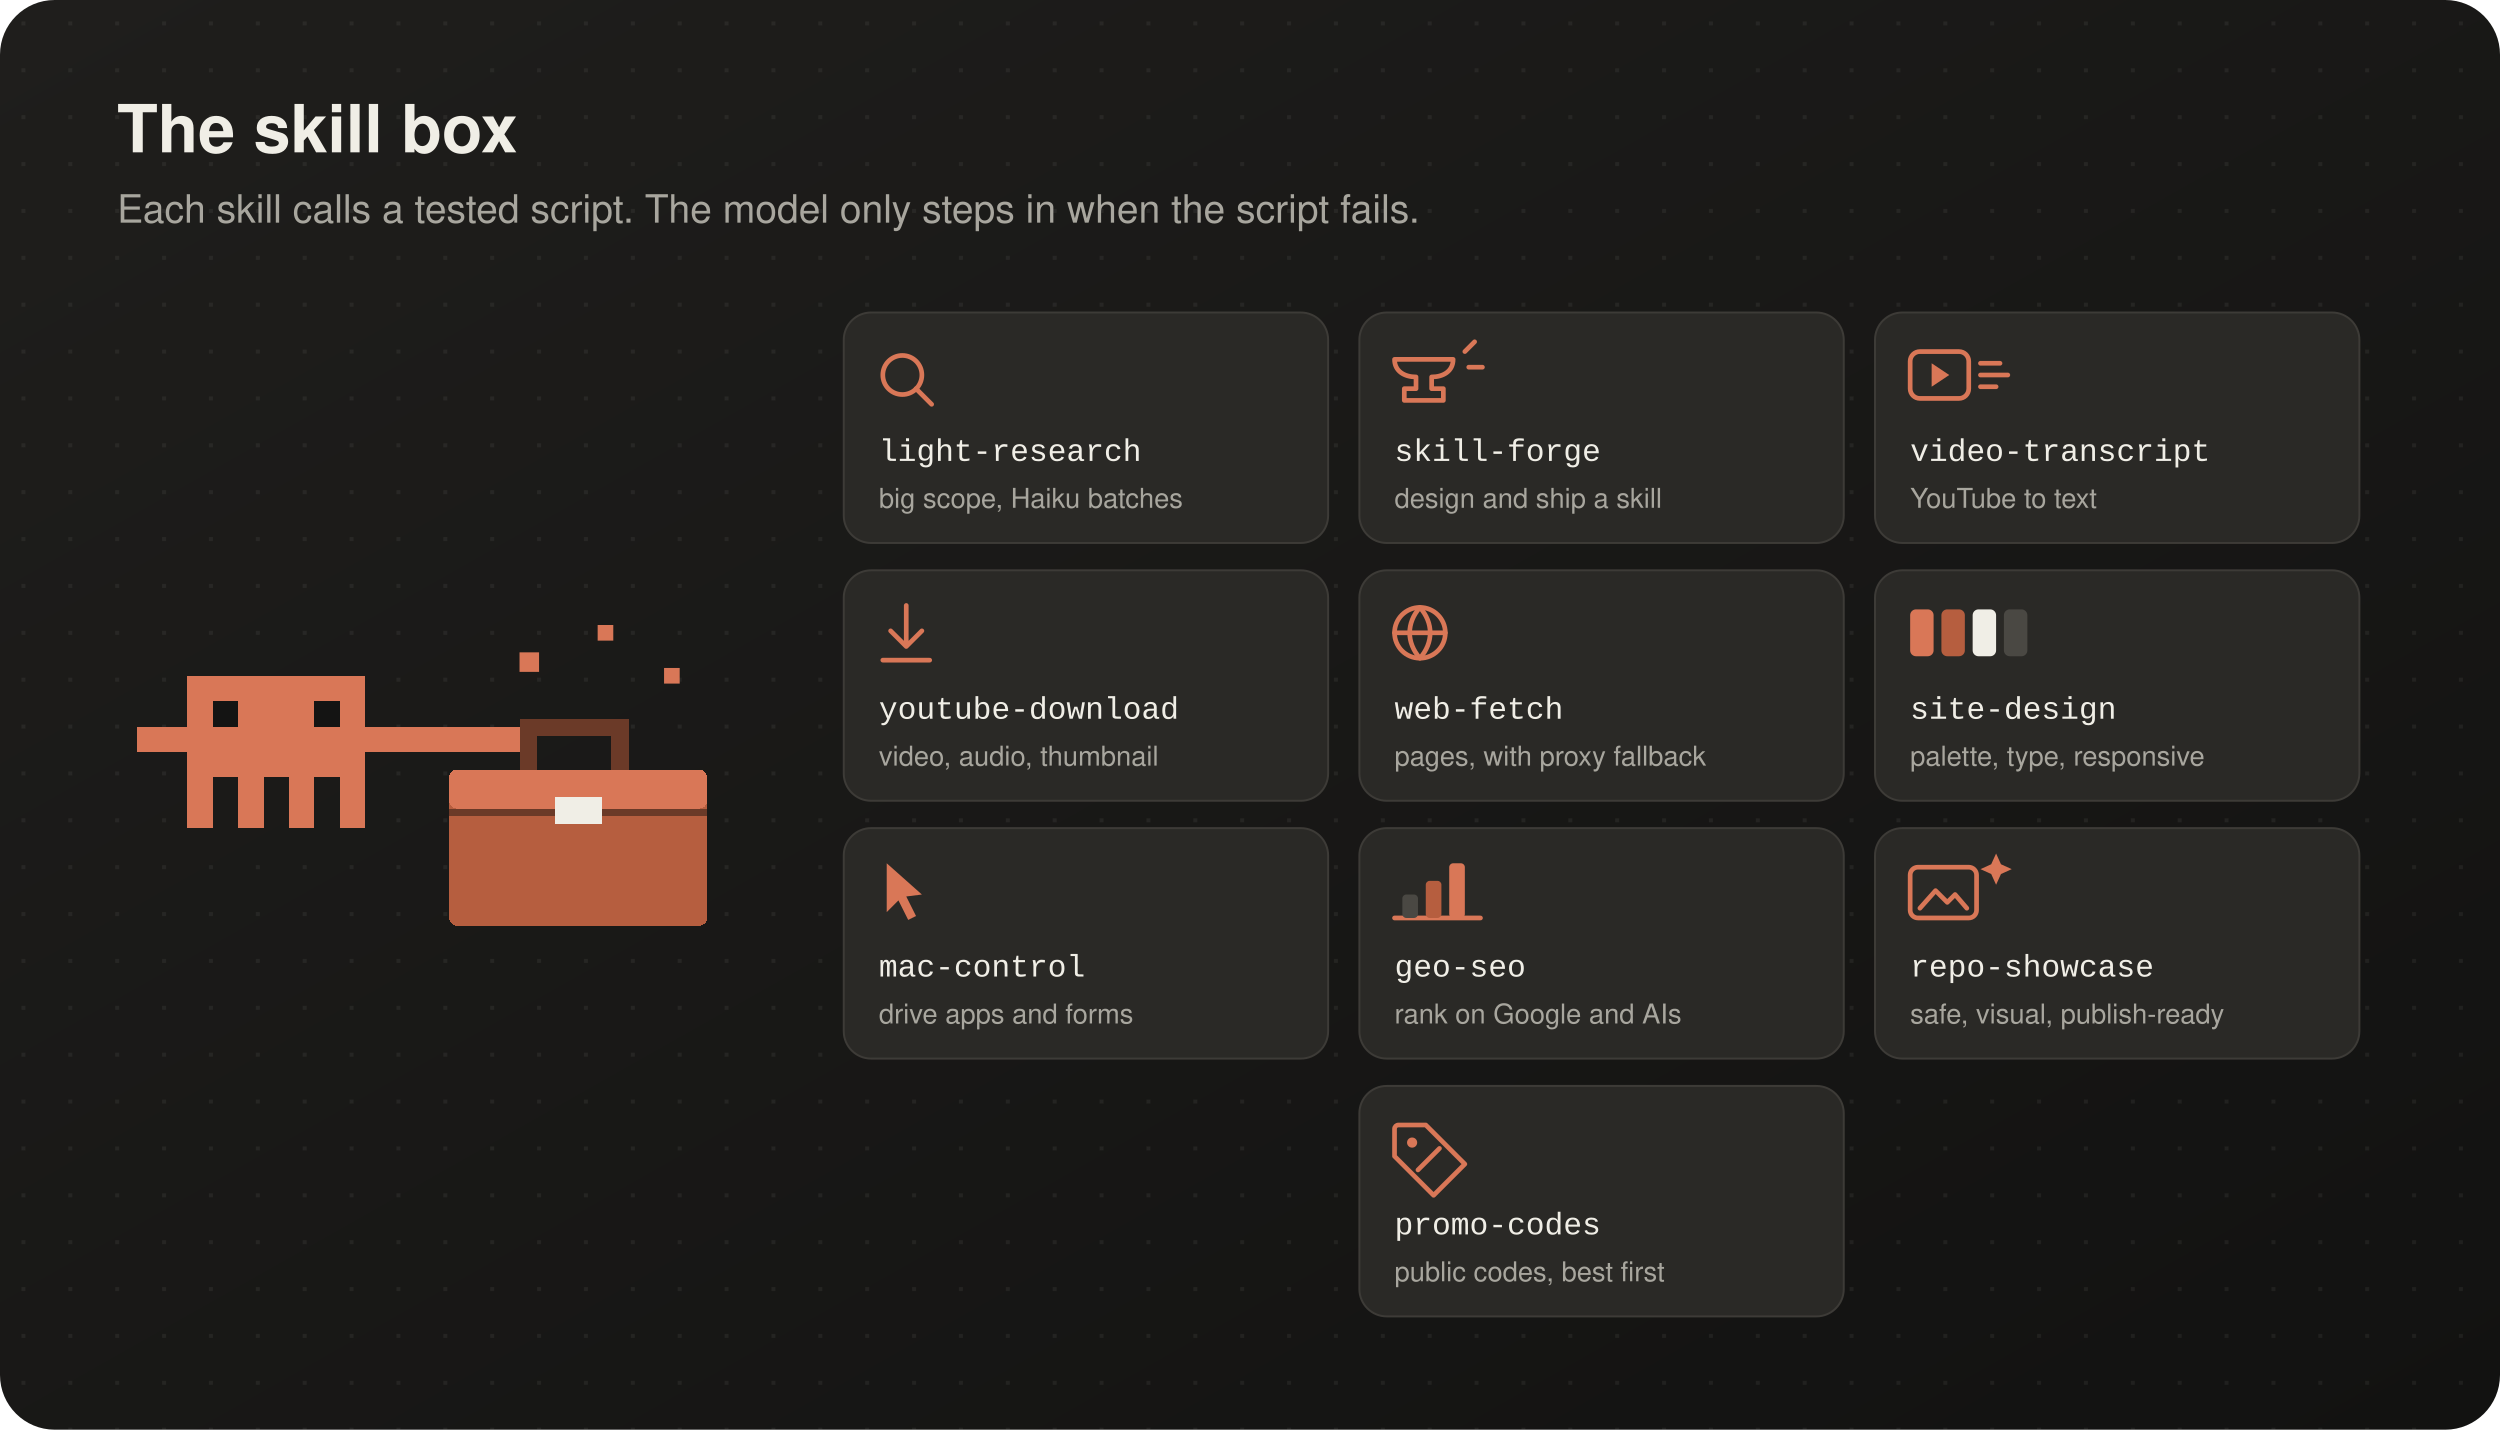
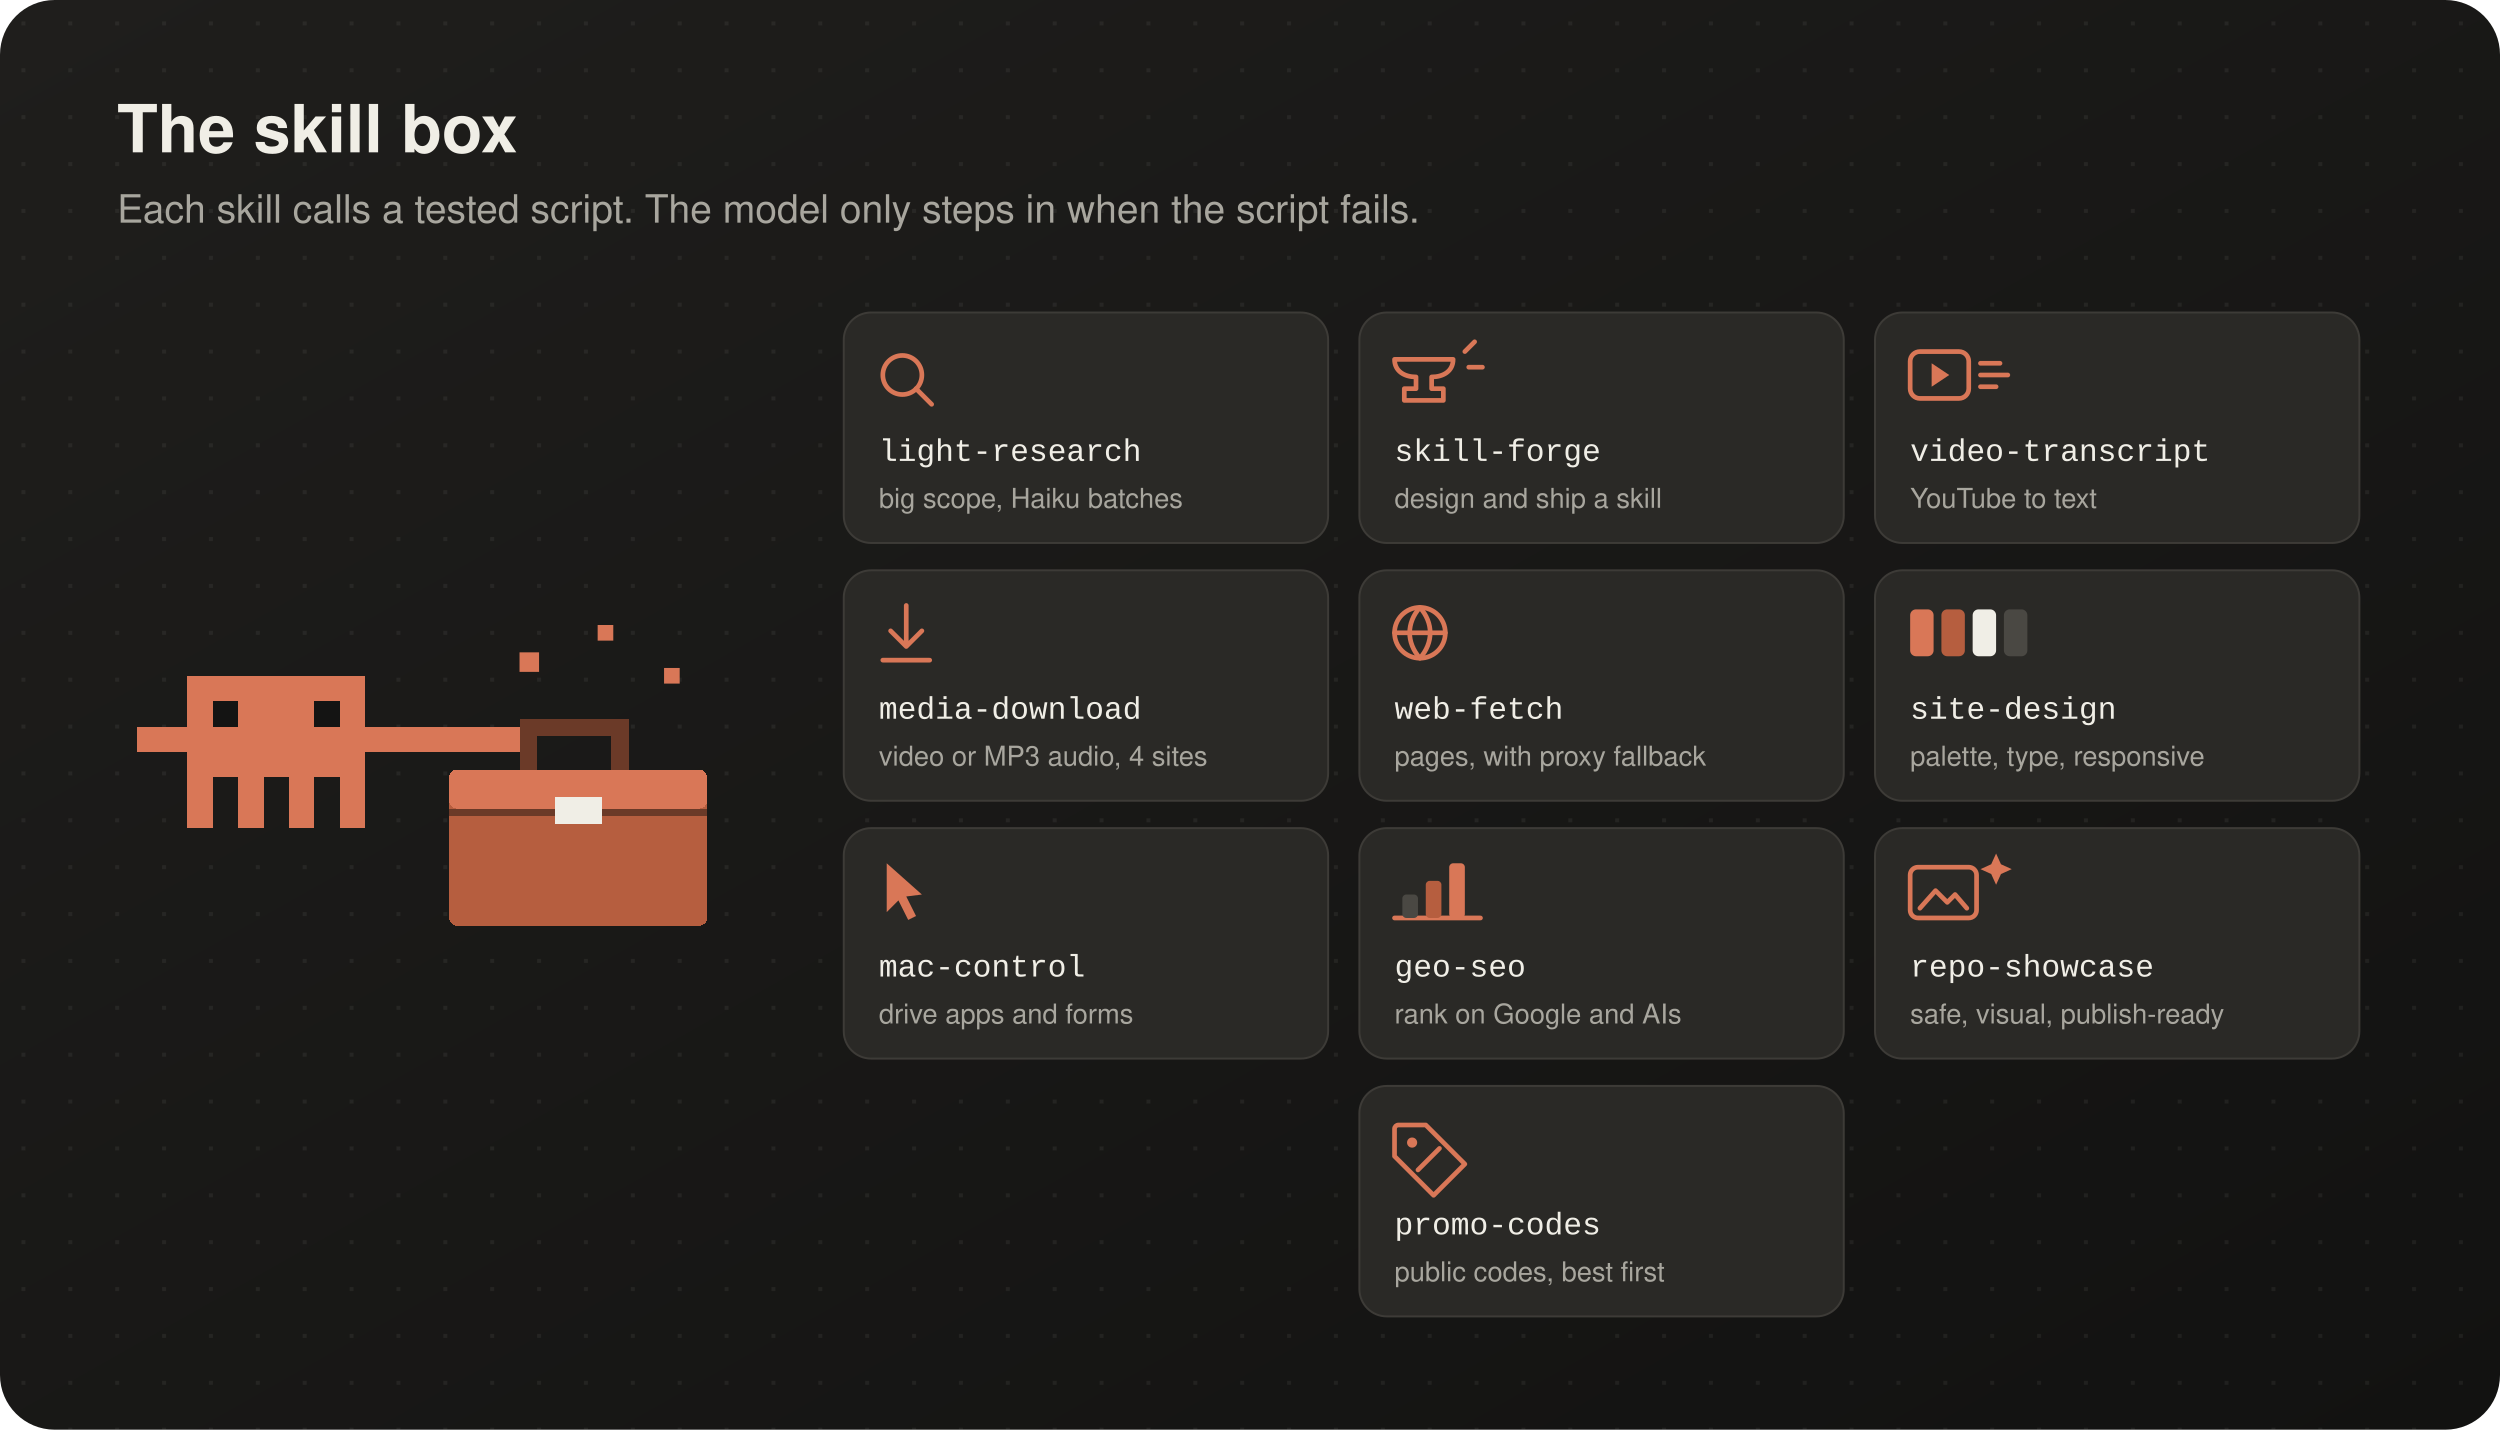
<svg xmlns="http://www.w3.org/2000/svg" viewBox="0 0 1280 732" width="1280" height="732" role="img" aria-labelledby="t d">
  <defs>
    <style>
      .mono { font-family: ui-monospace, SFMono-Regular, Menlo, Consolas, "Liberation Mono", monospace; }
      .sans { font-family: -apple-system, BlinkMacSystemFont, "Segoe UI", Helvetica, Arial, sans-serif; }
      .eye { animation: blink 4s infinite; transform-box: fill-box; transform-origin: center; }
      .bob { animation: bob 2.6s ease-in-out infinite; }
      .pop { animation: pop 2.6s ease-in-out infinite; }
      @keyframes blink { 0%, 90%, 100% { transform: scaleY(1); } 94% { transform: scaleY(0.1); } }
      @keyframes bob { 0%, 100% { transform: translateY(0); } 50% { transform: translateY(-5px); } }
      @keyframes pop { 0%, 100% { opacity: 0.2; transform: translateY(0); } 50% { opacity: 1; transform: translateY(-10px); } }
      @media (prefers-reduced-motion: reduce) { * { animation: none !important; } }
      .card { fill: #2A2926; stroke: #3D3B37; }
      .ic { fill: none; stroke: #D97757; stroke-width: 2.4; stroke-linecap: round; stroke-linejoin: round; }
    </style>
    <linearGradient id="bg" x1="0" y1="0" x2="1" y2="1">
      <stop offset="0" stop-color="#1F1E1C" />
      <stop offset="1" stop-color="#121211" />
    </linearGradient>
    <pattern id="dots" width="24" height="24" patternUnits="userSpaceOnUse">
      <rect x="11" y="11" width="2" height="2" fill="#F0EEE6" opacity="0.06" />
    </pattern>
    <g id="clawd" shape-rendering="crispEdges">
      <rect x="2" y="0" width="7" height="4" fill="#D97757" />
      <rect x="0" y="2" width="2" height="1" fill="#D97757" />
      <rect x="9" y="2" width="2" height="1" fill="#D97757" />
      <rect x="2" y="4" width="1" height="2" fill="#D97757" />
      <rect x="4" y="4" width="1" height="2" fill="#D97757" />
      <rect x="6" y="4" width="1" height="2" fill="#D97757" />
      <rect x="8" y="4" width="1" height="2" fill="#D97757" />
      <rect class="eye" x="3" y="1" width="1" height="1" fill="#141413" />
      <rect class="eye" x="7" y="1" width="1" height="1" fill="#141413" />
    </g>
  </defs>
  <rect width="1280" height="732" rx="28" fill="url(#bg)" />
  <rect width="1280" height="732" rx="28" fill="url(#dots)" />
  <g class="sans">
    <text x="60" y="78" font-size="34" font-weight="700" fill="#F0EEE6">The skill box</text>
    <text x="60" y="114" font-size="20" fill="#A8A69E">Each skill calls a tested script. The model only steps in when the script fails.</text>
  </g>
  <g transform="translate(70 346)">
    <g class="bob">
      <g transform="scale(13)">
        <use href="#clawd" />
      </g>
      <g shape-rendering="crispEdges">
        <rect x="143" y="26" width="58" height="13" fill="#D97757" />
        <rect x="196" y="22" width="56" height="9" fill="#6B3A28" />
        <rect x="196" y="22" width="9" height="28" fill="#6B3A28" />
        <rect x="243" y="22" width="9" height="28" fill="#6B3A28" />
        <rect x="160" y="48" width="132" height="80" rx="4" fill="#B65E3F" />
        <rect x="160" y="48" width="132" height="20" rx="4" fill="#D97757" />
        <rect x="160" y="68" width="132" height="4" fill="#6B3A28" />
        <rect x="214" y="62" width="24" height="14" fill="#F0EEE6" />
      </g>
    </g>
    <g fill="#D97757">
      <rect class="pop" x="196" y="-12" width="10" height="10" />
      <rect class="pop" x="236" y="-26" width="8" height="8" style="animation-delay:-0.9s" />
      <rect class="pop" x="270" y="-4" width="8" height="8" style="animation-delay:-1.7s" />
    </g>
  </g>
  <g class="sans">
    <g transform="translate(432 160)">
      <rect class="card" width="248" height="118" rx="14" />
      <circle class="ic" cx="30" cy="32" r="10" />
      <path class="ic" d="M37 39l8 8" />
      <text x="18" y="76" class="mono" font-size="16" fill="#F0EEE6">light-research</text>
      <text x="18" y="100" font-size="14" fill="#A8A69E">big scope, Haiku batches</text>
    </g>
    <g transform="translate(696 160)">
      <rect class="card" width="248" height="118" rx="14" />
      <path class="ic" d="M18 24h30c0 6-5 9-11 9v6h6v6H23v-6h6v-6c-6 0-11-3-11-9z" />
      <path class="ic" d="M54 20l5-5M56 28h7" />
      <text x="18" y="76" class="mono" font-size="16" fill="#F0EEE6">skill-forge</text>
      <text x="18" y="100" font-size="14" fill="#A8A69E">design and ship a skill</text>
    </g>
    <g transform="translate(960 160)">
      <rect class="card" width="248" height="118" rx="14" />
      <rect class="ic" x="18" y="20" width="30" height="24" rx="5" />
      <path d="M29 26v12l9-6z" fill="#D97757" />
      <path class="ic" d="M54 26h10M54 32h14M54 38h8" />
      <text x="18" y="76" class="mono" font-size="16" fill="#F0EEE6">video-transcript</text>
      <text x="18" y="100" font-size="14" fill="#A8A69E">YouTube to text</text>
    </g>
    <g transform="translate(432 292)">
      <rect class="card" width="248" height="118" rx="14" />
      <path class="ic" d="M32 18v20M24 31l8 8 8-8M20 46h24" />
-       <text x="18" y="76" class="mono" font-size="16" fill="#F0EEE6">youtube-download</text>
-       <text x="18" y="100" font-size="14" fill="#A8A69E">video, audio, thumbnail</text>
+       <text x="18" y="76" class="mono" font-size="16" fill="#F0EEE6">media-download</text>
+       <text x="18" y="100" font-size="14" fill="#A8A69E">video or MP3 audio, 4 sites</text>
    </g>
    <g transform="translate(696 292)">
      <rect class="card" width="248" height="118" rx="14" />
      <circle class="ic" cx="31" cy="32" r="13" />
      <path class="ic" d="M18 32h26M31 19c-7 8-7 18 0 26M31 19c7 8 7 18 0 26" />
      <text x="18" y="76" class="mono" font-size="16" fill="#F0EEE6">web-fetch</text>
      <text x="18" y="100" font-size="14" fill="#A8A69E">pages, with proxy fallback</text>
    </g>
    <g transform="translate(960 292)">
      <rect class="card" width="248" height="118" rx="14" />
      <rect x="18" y="20" width="12" height="24" rx="3" fill="#D97757" />
      <rect x="34" y="20" width="12" height="24" rx="3" fill="#B65E3F" />
      <rect x="50" y="20" width="12" height="24" rx="3" fill="#F0EEE6" />
      <rect x="66" y="20" width="12" height="24" rx="3" fill="#4A4843" />
      <text x="18" y="76" class="mono" font-size="16" fill="#F0EEE6">site-design</text>
      <text x="18" y="100" font-size="14" fill="#A8A69E">palette, type, responsive</text>
    </g>
    <g transform="translate(432 424)">
      <rect class="card" width="248" height="118" rx="14" />
      <path d="M22 18l18 16-8 1 5 10-4 2-5-10-6 6z" fill="#D97757" />
      <text x="18" y="76" class="mono" font-size="16" fill="#F0EEE6">mac-control</text>
      <text x="18" y="100" font-size="14" fill="#A8A69E">drive apps and forms</text>
    </g>
    <g transform="translate(696 424)">
      <rect class="card" width="248" height="118" rx="14" />
      <path class="ic" d="M18 46h44" />
      <rect x="22" y="34" width="8" height="12" rx="2" fill="#4A4843" />
      <rect x="34" y="27" width="8" height="19" rx="2" fill="#B65E3F" />
      <rect x="46" y="18" width="8" height="28" rx="2" fill="#D97757" />
      <text x="18" y="76" class="mono" font-size="16" fill="#F0EEE6">geo-seo</text>
      <text x="18" y="100" font-size="14" fill="#A8A69E">rank on Google and AIs</text>
    </g>
    <g transform="translate(960 424)">
      <rect class="card" width="248" height="118" rx="14" />
      <rect class="ic" x="18" y="20" width="34" height="26" rx="4" />
      <path class="ic" d="M23 41l8-9 6 6 4-4 6 7" />
      <path d="M62 13l2.5 5.5L70 21l-5.5 2.5L62 29l-2.5-5.5L54 21l5.5-2.5z" fill="#D97757" />
      <text x="18" y="76" class="mono" font-size="16" fill="#F0EEE6">repo-showcase</text>
      <text x="18" y="100" font-size="14" fill="#A8A69E">safe, visual, publish-ready</text>
    </g>
    <g transform="translate(696 556)">
      <rect class="card" width="248" height="118" rx="14" />
      <path class="ic" d="M18 22v14l20 20 16-16L34 20H20a2 2 0 0 0-2 2z" />
      <circle cx="27" cy="29" r="2.6" fill="#D97757" />
      <path class="ic" d="M30 43l11-11" />
      <text x="18" y="76" class="mono" font-size="16" fill="#F0EEE6">promo-codes</text>
      <text x="18" y="100" font-size="14" fill="#A8A69E">public codes, best first</text>
    </g>
  </g>
</svg>
